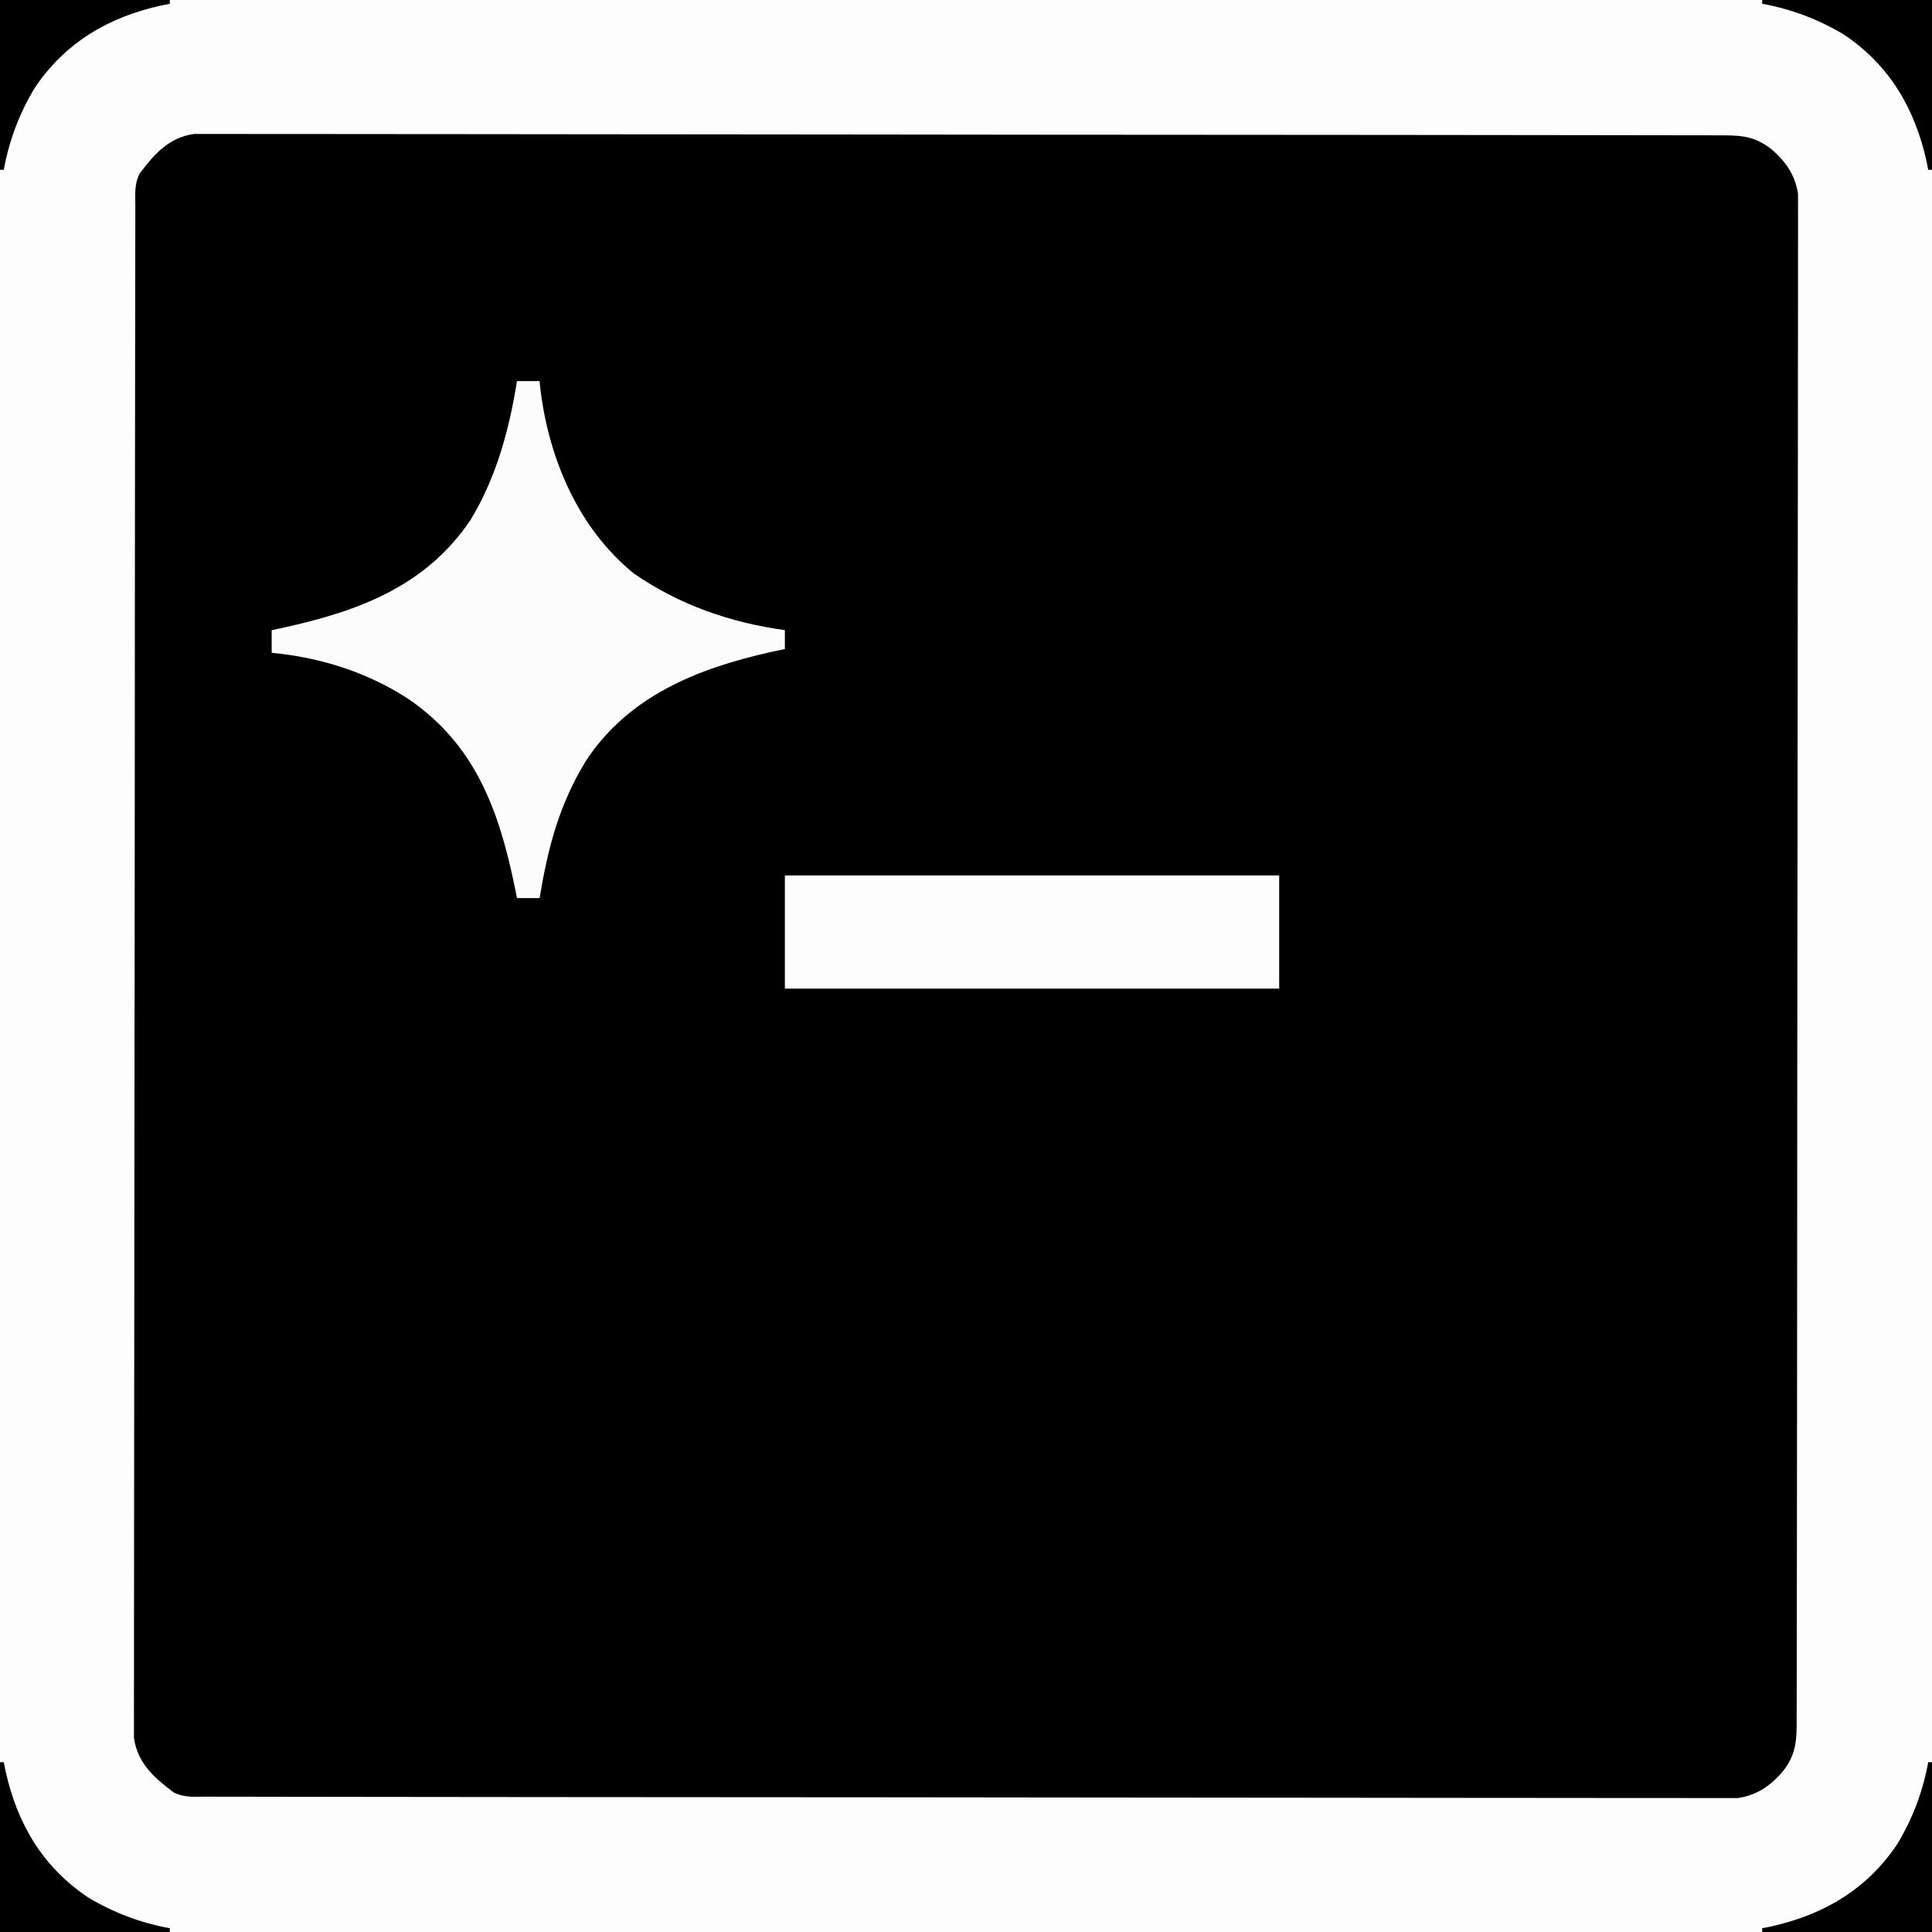
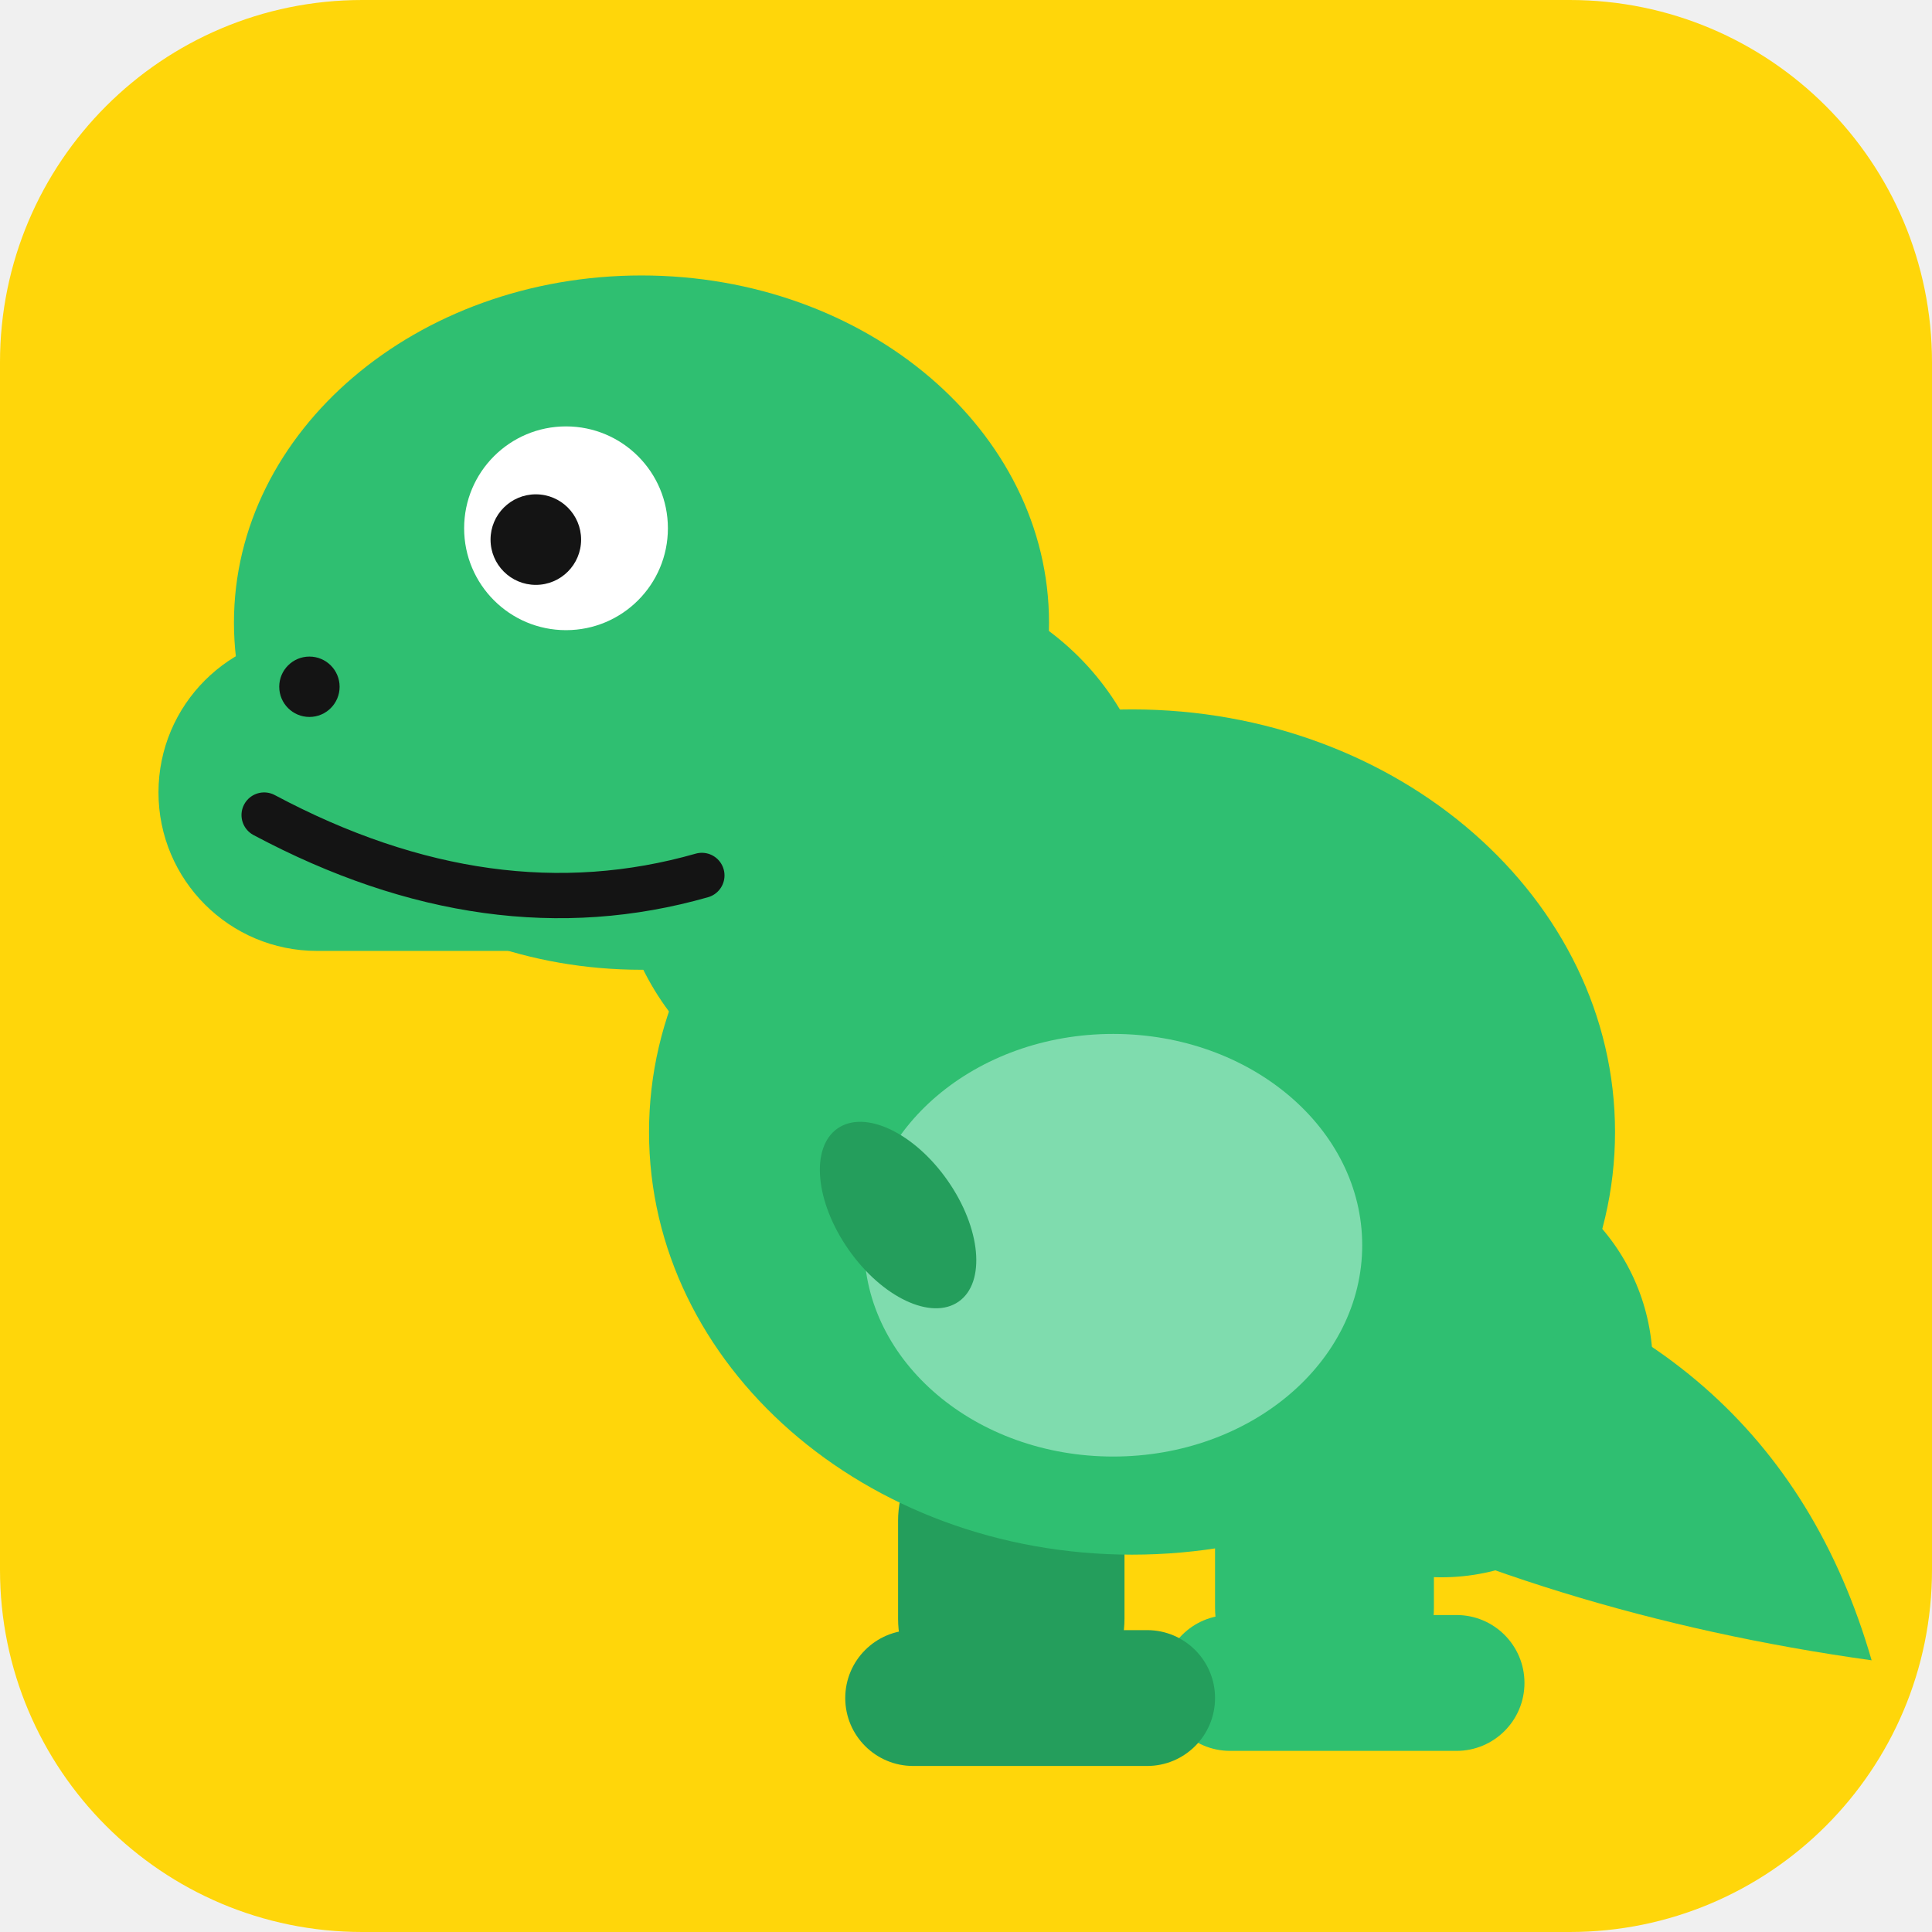
- <svg xmlns="http://www.w3.org/2000/svg" version="1.1" width="512" height="512">
-   <path d="M0 0 C168.96 0 337.92 0 512 0 C512 168.96 512 337.92 512 512 C343.04 512 174.08 512 0 512 C0 343.04 0 174.08 0 0 Z " fill="#000000" transform="translate(0,0)" />
-   <path d="M0 0 C168.96 0 337.92 0 512 0 C512 168.96 512 337.92 512 512 C343.04 512 174.08 512 0 512 C0 343.04 0 174.08 0 0 Z M37 46 C35.542 48.916 35.87 51.468 35.866 54.726 C35.863 55.429 35.861 56.132 35.859 56.856 C35.852 59.235 35.852 61.614 35.853 63.993 C35.85 65.706 35.846 67.42 35.842 69.133 C35.832 73.86 35.828 78.587 35.825 83.314 C35.821 88.405 35.812 93.496 35.803 98.586 C35.783 110.89 35.773 123.193 35.764 135.496 C35.76 141.286 35.755 147.075 35.749 152.864 C35.732 172.1 35.718 191.336 35.711 210.572 C35.709 215.567 35.707 220.561 35.705 225.556 C35.704 226.797 35.704 228.038 35.703 229.317 C35.695 249.437 35.67 269.557 35.637 289.676 C35.604 310.317 35.586 330.958 35.583 351.599 C35.581 363.195 35.572 374.79 35.547 386.385 C35.525 396.258 35.517 406.131 35.526 416.005 C35.531 421.044 35.529 426.084 35.51 431.124 C35.492 435.735 35.493 440.346 35.509 444.958 C35.511 446.628 35.507 448.299 35.495 449.969 C35.48 452.237 35.489 454.503 35.505 456.77 C35.504 458.031 35.503 459.291 35.502 460.59 C36.491 467.36 40.84 471.074 46 475 C48.916 476.458 51.468 476.13 54.726 476.134 C55.78 476.138 55.78 476.138 56.856 476.141 C59.235 476.148 61.614 476.148 63.993 476.147 C65.706 476.15 67.42 476.154 69.133 476.158 C73.86 476.168 78.587 476.172 83.314 476.175 C88.405 476.179 93.496 476.188 98.586 476.197 C110.89 476.217 123.193 476.227 135.496 476.236 C141.286 476.24 147.075 476.245 152.864 476.251 C172.1 476.268 191.336 476.282 210.572 476.289 C215.567 476.291 220.561 476.293 225.556 476.295 C227.418 476.296 227.418 476.296 229.317 476.297 C249.437 476.305 269.557 476.33 289.676 476.363 C310.317 476.396 330.958 476.414 351.599 476.417 C363.195 476.419 374.79 476.428 386.385 476.453 C396.258 476.475 406.131 476.483 416.005 476.474 C421.044 476.469 426.084 476.471 431.124 476.49 C435.735 476.508 440.346 476.507 444.958 476.491 C446.628 476.489 448.299 476.493 449.969 476.505 C452.237 476.52 454.503 476.511 456.77 476.495 C458.031 476.496 459.291 476.497 460.59 476.498 C465.743 475.745 469.553 473.011 472.812 469 C476.218 464.33 476.126 460.786 476.134 455.059 C476.137 454.357 476.139 453.655 476.141 452.932 C476.148 450.569 476.148 448.206 476.147 445.842 C476.15 444.135 476.154 442.429 476.158 440.722 C476.168 436.022 476.172 431.323 476.175 426.623 C476.179 421.558 476.188 416.493 476.197 411.428 C476.217 399.194 476.227 386.96 476.236 374.725 C476.24 368.967 476.245 363.209 476.251 357.451 C476.268 338.316 476.282 319.181 476.289 300.046 C476.291 295.08 476.293 290.114 476.295 285.148 C476.296 283.914 476.296 282.679 476.297 281.408 C476.305 261.398 476.33 241.389 476.363 221.379 C476.396 200.846 476.414 180.314 476.417 159.781 C476.419 148.249 476.428 136.716 476.453 125.183 C476.475 115.365 476.483 105.547 476.474 95.729 C476.469 90.717 476.471 85.706 476.49 80.695 C476.508 76.109 476.507 71.524 476.491 66.938 C476.489 65.277 476.493 63.617 476.505 61.956 C476.52 59.701 476.511 57.448 476.495 55.193 C476.496 53.313 476.496 53.313 476.498 51.395 C475.744 46.251 473.004 42.441 469 39.188 C464.33 35.782 460.786 35.874 455.059 35.866 C454.006 35.862 454.006 35.862 452.932 35.859 C450.569 35.852 448.206 35.852 445.842 35.853 C444.135 35.85 442.429 35.846 440.722 35.842 C436.022 35.832 431.323 35.828 426.623 35.825 C421.558 35.821 416.493 35.812 411.428 35.803 C399.194 35.783 386.96 35.773 374.725 35.764 C368.967 35.76 363.209 35.755 357.451 35.749 C338.316 35.732 319.181 35.718 300.046 35.711 C295.08 35.709 290.114 35.707 285.148 35.705 C283.297 35.704 283.297 35.704 281.408 35.703 C261.398 35.695 241.389 35.67 221.379 35.637 C200.846 35.604 180.314 35.586 159.781 35.583 C148.249 35.581 136.716 35.572 125.183 35.547 C115.365 35.525 105.547 35.517 95.729 35.526 C90.717 35.531 85.706 35.529 80.695 35.51 C76.109 35.492 71.524 35.493 66.938 35.509 C65.277 35.511 63.617 35.507 61.956 35.495 C59.701 35.48 57.448 35.489 55.193 35.505 C53.94 35.504 52.686 35.503 51.395 35.502 C44.635 36.493 40.921 40.847 37 46 Z " fill="#FDFDFD" transform="translate(0,0)" />
-   <path d="M0 0 C1.98 0 3.96 0 6 0 C6.112 1.129 6.112 1.129 6.227 2.281 C8.514 20.758 16.313 39.069 31 51 C43.084 59.324 56.465 63.975 71 66 C71 67.65 71 69.3 71 71 C69.113 71.402 69.113 71.402 67.188 71.812 C47.817 76.159 29.505 83.472 18.219 100.723 C11.132 112.358 8.197 123.735 6 137 C4.02 137 2.04 137 0 137 C-0.17 136.14 -0.34 135.28 -0.516 134.395 C-4.723 113.872 -10.943 96.372 -28.885 84.157 C-39.71 77.117 -52.191 73.208 -65 72 C-65 70.02 -65 68.04 -65 66 C-63.385 65.654 -63.385 65.654 -61.738 65.301 C-41.857 60.917 -24.135 54.33 -12.312 36.812 C-5.485 25.553 -2.054 12.916 0 0 Z " fill="#FCFCFC" transform="translate(137,101)" />
-   <path d="M0 0 C43.23 0 86.46 0 131 0 C131 9.9 131 19.8 131 30 C87.77 30 44.54 30 0 30 C0 20.1 0 10.2 0 0 Z " fill="#FDFDFD" transform="translate(208,232)" />
-   <path d="M0 0 C0.33 0 0.66 0 1 0 C1.147 0.739 1.294 1.477 1.445 2.238 C4.544 16.254 11.255 27.723 23.312 35.812 C30.113 39.889 37.206 42.575 45 44 C45 44.33 45 44.66 45 45 C30.15 45 15.3 45 0 45 C0 30.15 0 15.3 0 0 Z " fill="#000000" transform="translate(0,467)" />
-   <path d="M0 0 C0.33 0 0.66 0 1 0 C1 14.85 1 29.7 1 45 C-13.85 45 -28.7 45 -44 45 C-44 44.67 -44 44.34 -44 44 C-43.261 43.853 -42.523 43.706 -41.762 43.555 C-27.746 40.456 -16.277 33.745 -8.188 21.688 C-4.111 14.887 -1.425 7.794 0 0 Z " fill="#000000" transform="translate(511,467)" />
-   <path d="M0 0 C14.85 0 29.7 0 45 0 C45 14.85 45 29.7 45 45 C44.67 45 44.34 45 44 45 C43.853 44.261 43.706 43.523 43.555 42.762 C40.456 28.746 33.745 17.277 21.688 9.188 C14.887 5.111 7.794 2.425 0 1 C0 0.67 0 0.34 0 0 Z " fill="#000000" transform="translate(467,0)" />
-   <path d="M0 0 C14.85 0 29.7 0 45 0 C45 0.33 45 0.66 45 1 C44.261 1.147 43.523 1.294 42.762 1.445 C28.746 4.544 17.277 11.255 9.188 23.312 C5.111 30.113 2.425 37.206 1 45 C0.67 45 0.34 45 0 45 C0 30.15 0 15.3 0 0 Z " fill="#000000" transform="translate(0,0)" />
+ <svg xmlns="http://www.w3.org/2000/svg" viewBox="0 0 512 512">
+   <rect width="512" height="512" rx="96" fill="#ffd60a" />
+   <path d="M370 330 Q470 350 496 440 Q410 428 340 392 Z" fill="#2fbf71" />
+   <circle cx="382" cy="362" r="56" fill="#2fbf71" />
+   <rect x="322" y="360" width="58" height="92" rx="26" fill="#2fbf71" />
+   <rect x="308" y="428" width="96" height="36" rx="18" fill="#2fbf71" />
+   <rect x="238" y="376" width="60" height="80" rx="27" fill="#249e5c" />
+   <rect x="224" y="432" width="98" height="36" rx="18" fill="#249e5c" />
+   <ellipse cx="300" cy="300" rx="128" ry="112" fill="#2fbf71" />
+   <circle cx="235" cy="225" r="72" fill="#2fbf71" />
+   <ellipse cx="170" cy="165" rx="108" ry="92" fill="#2fbf71" />
+   <rect x="42" y="168" width="150" height="84" rx="42" fill="#2fbf71" />
+   <ellipse cx="295" cy="330" rx="66" ry="56" fill="#7fdcae" />
+   <ellipse cx="238" cy="322" rx="16" ry="28" transform="rotate(-35 238 322)" fill="#249e5c" />
+   <path d="M70 216 Q130 248 186 232" stroke="#141414" stroke-width="12" fill="none" stroke-linecap="round" />
+   <circle cx="82" cy="182" r="8" fill="#141414" />
+   <circle cx="150" cy="140" r="27" fill="#ffffff" />
+   <circle cx="142" cy="143" r="12" fill="#141414" />
</svg>
